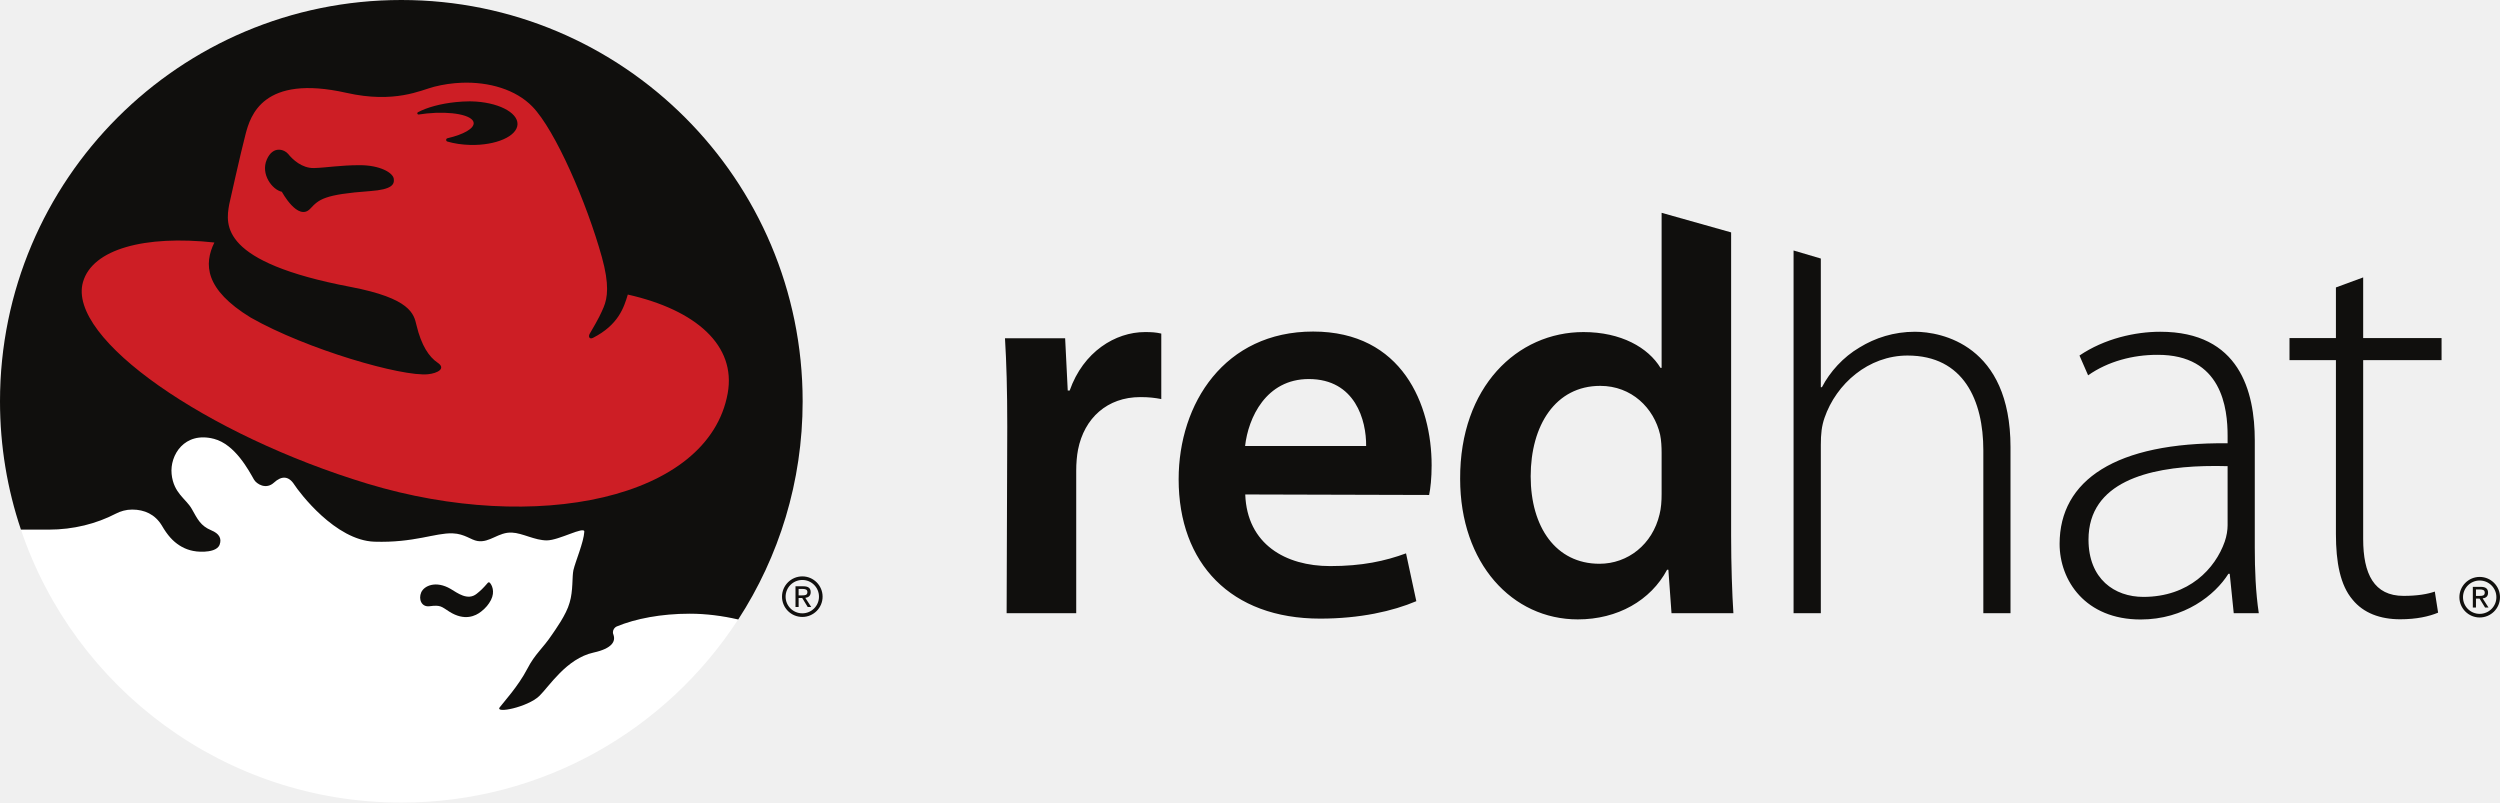
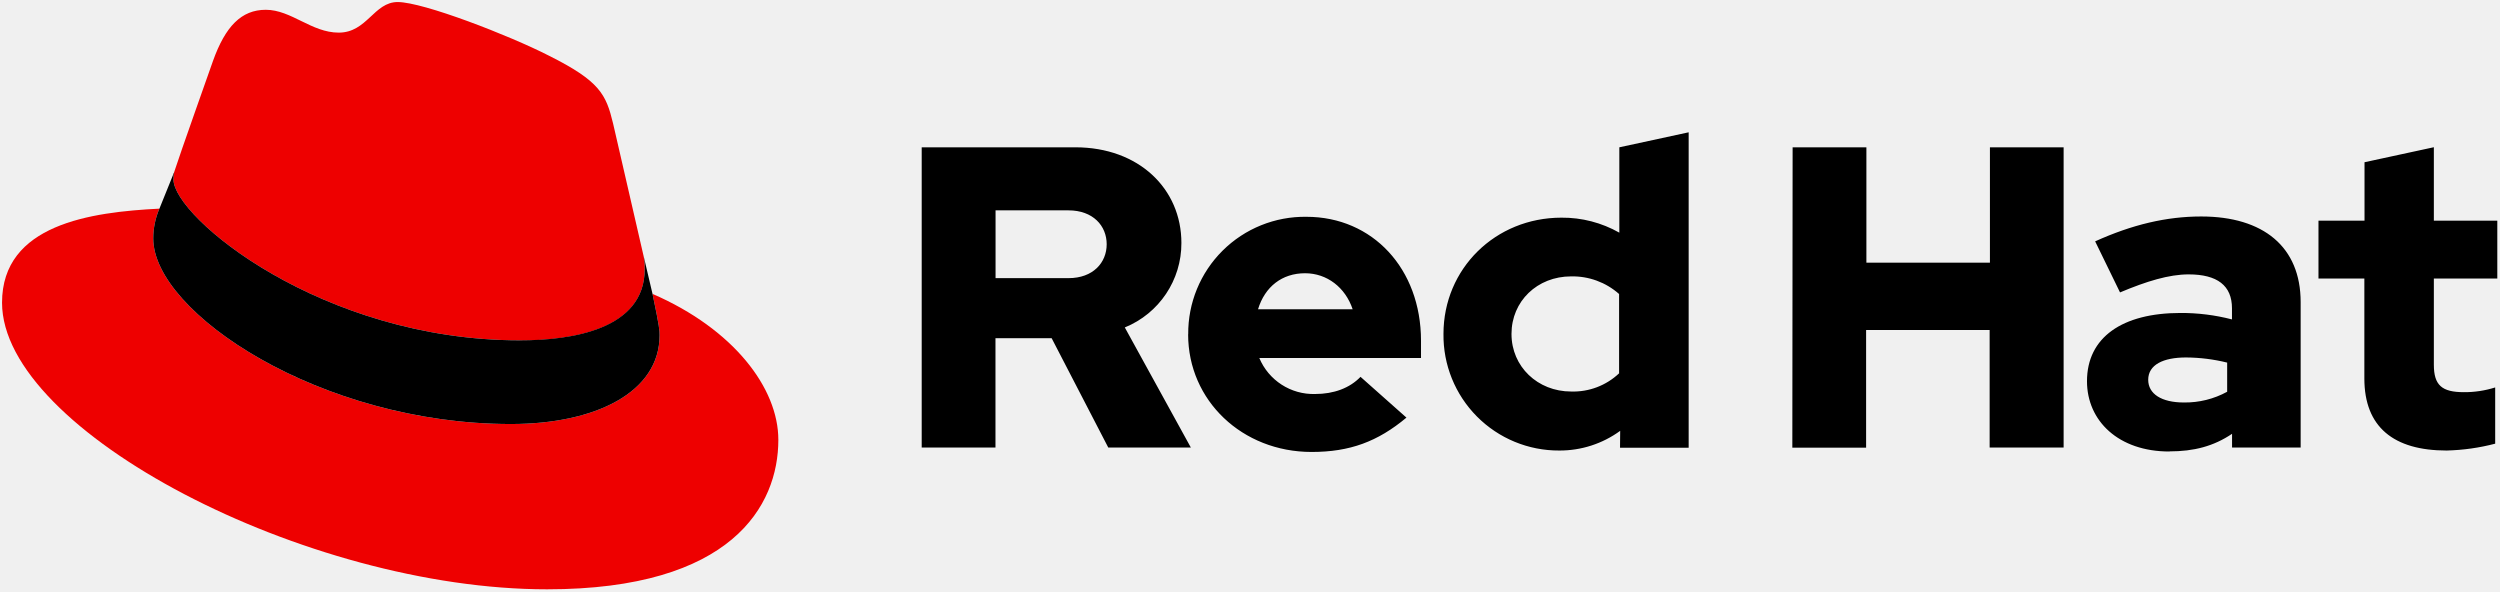
- <svg xmlns="http://www.w3.org/2000/svg" version="1.1" viewBox="0 0 318.29 102.19">
-   <g transform="translate(-60.714 -372.27)">
-     <path d="m154.7 451.13c-1.969-0.452-4.058-0.737-6.171-0.737-3.614 0-6.903 0.625-9.327 1.637-0.267 0.131-0.458 0.411-0.458 0.729 0 0.117 0.029 0.234 0.073 0.334 0.286 0.83-0.184 1.73-2.532 2.247-3.48 0.764-5.678 4.356-6.934 5.549-1.477 1.403-5.646 2.262-5.019 1.427 0.491-0.652 2.367-2.691 3.509-4.894 1.021-1.969 1.93-2.529 3.182-4.408 0.367-0.548 1.791-2.484 2.206-4.017 0.465-1.492 0.308-3.37 0.487-4.141 0.256-1.115 1.307-3.531 1.386-4.895 0.046-0.773-3.222 1.101-4.773 1.101-1.55 0-3.06-0.931-4.446-0.997-1.715-0.078-2.816 1.324-4.368 1.079-0.885-0.142-1.631-0.923-3.179-0.981-2.205-0.08-4.898 1.226-9.956 1.063-4.975-0.163-9.571-6.288-10.198-7.263-0.735-1.142-1.633-1.142-2.611-0.244-0.98 0.897-2.186 0.192-2.53-0.411-0.653-1.14-2.397-4.477-5.1-5.178-3.737-0.968-5.63 2.069-5.384 4.487 0.249 2.453 1.835 3.141 2.57 4.446 0.734 1.304 1.109 2.145 2.492 2.722 0.979 0.411 1.344 1.014 1.053 1.819-0.256 0.699-1.275 0.859-1.945 0.892-1.423 0.068-2.421-0.318-3.15-0.783-0.847-0.541-1.535-1.29-2.274-2.562-0.856-1.404-2.202-2.016-3.771-2.016-0.748 0-1.447 0.197-2.069 0.517-2.458 1.281-5.384 2.037-8.535 2.037l-3.553 0.003c6.814 20.208 25.921 34.761 48.429 34.761 17.979 0 33.788-9.284 42.895-23.323" fill="#fff" />
-     <path d="m162.39 448.07v-0.818h0.544c0.276 0 0.574 0.062 0.574 0.388 0 0.403-0.3 0.43-0.641 0.43h-0.478zm0 0.338h0.461l0.696 1.142h0.448l-0.753-1.162c0.391-0.048 0.686-0.252 0.686-0.722 0-0.525-0.309-0.752-0.93-0.752h-1.005v2.635h0.398v-1.142" fill="#100f0d" />
-     <path d="m102.15 73.383c-1.43 0-2.588 1.157-2.588 2.582 0 1.424 1.158 2.582 2.588 2.582 1.42 0 2.58-1.158 2.58-2.582 0-1.425-1.16-2.582-2.58-2.582zm0 0.457c1.17 0 2.12 0.952 2.12 2.127 0 1.172-0.95 2.119-2.12 2.119-1.18 0-2.13-0.947-2.13-2.119 0-1.175 0.95-2.127 2.13-2.127z" transform="translate(60.714 372.27)" fill="#100f0d" />
-     <path d="m51.096 0c-28.219 0-51.096 22.875-51.096 51.096 0 5.712 0.937 11.204 2.666 16.332h3.553c3.151 0 6.077-0.759 8.535-2.037 0.621-0.32 1.323-0.516 2.07-0.516 1.569 0 2.914 0.61 3.77 2.014 0.738 1.273 1.426 2.022 2.273 2.56 0.728 0.467 1.727 0.854 3.151 0.787 0.67-0.033 1.689-0.194 1.945-0.894 0.291-0.804-0.074-1.41-1.053-1.817-1.382-0.577-1.758-1.422-2.492-2.726-0.735-1.305-2.321-1.993-2.57-4.445-0.246-2.417 1.647-5.454 5.384-4.485 2.703 0.699 4.447 4.038 5.1 5.18 0.344 0.601 1.549 1.304 2.529 0.41 0.979-0.9 1.876-0.899 2.612 0.244 0.627 0.974 5.224 7.101 10.199 7.262 5.059 0.162 7.75-1.144 9.955-1.063 1.548 0.059 2.295 0.836 3.18 0.979 1.551 0.245 2.652-1.158 4.367-1.076 1.385 0.068 2.896 0.994 4.445 0.994 1.55 0 4.819-1.87 4.774-1.1-0.08 1.364-1.131 3.781-1.387 4.893-0.179 0.773-0.021 2.649-0.486 4.144-0.415 1.53-1.839 3.467-2.206 4.018-1.252 1.878-2.162 2.438-3.183 4.406-1.142 2.203-3.017 4.241-3.508 4.895-0.627 0.834 3.542-0.027 5.02-1.428 1.255-1.194 3.453-4.785 6.933-5.549 2.348-0.515 2.818-1.416 2.531-2.248-0.044-0.096-0.072-0.217-0.072-0.332 0-0.318 0.19-0.596 0.457-0.73 2.425-1.009 5.712-1.635 9.326-1.635 2.114 0 4.203 0.281 6.172 0.736 5.188-7.998 8.2-17.532 8.2-27.773 0-28.221-22.874-51.096-51.094-51.096z" transform="translate(60.714 372.27)" fill="#100f0d" />
-     <path d="m211.55 27.094v19.744h-0.14c-1.57-2.586-5.02-4.561-9.81-4.561-8.42 0-15.75 6.966-15.7 18.696 0 10.759 6.63 17.886 14.98 17.886 5.06 0 9.28-2.405 11.37-6.326h0.16l0.4 5.541h7.88c-0.16-2.379-0.29-6.234-0.29-9.816v-38.67l-8.85-2.494zm16.8 4.797v46.183h3.47v-21.424c0-1.423 0.11-2.41 0.47-3.451 1.5-4.357 5.6-7.933 10.57-7.933 7.17 0 9.65 5.751 9.65 12.06v20.748h3.46v-21.133c0-13.048-8.84-14.703-12.17-14.703-2.66 0-5.05 0.768-7.06 2.006-2.08 1.22-3.77 3.105-4.78 5.055h-0.14v-16.383l-3.47-1.025zm72.52 3.427l-3.47 1.278v6.443h-5.91v2.811h5.91v22.152c0 3.574 0.55 6.516 2.13 8.357 1.37 1.68 3.49 2.485 6.05 2.485 2.11 0 3.7-0.37 4.83-0.844l-0.42-2.684c-0.89 0.312-2.17 0.549-3.98 0.549-3.76 0-5.14-2.791-5.14-7.246v-22.769h9.98v-2.811h-9.98v-7.721zm-133.69 6.893c-11.26 0-17.12 9.144-17.12 18.805 0 10.726 6.66 17.744 18.02 17.744 5.08 0 9.24-0.949 12.24-2.221l-1.31-6.088c-2.68 0.984-5.59 1.621-9.66 1.621-5.67 0-10.58-2.777-10.81-9.119l23.41 0.065c0.17-0.817 0.32-2.137 0.32-3.782 0-7.663-3.71-17.025-15.09-17.025zm107.85 0.027c-3.17 0-7.08 0.858-10.28 3.028l1.1 2.519c2.54-1.791 5.73-2.609 8.79-2.609 8.29-0.056 8.97 6.857 8.97 10.322v0.938c-14.26-0.15-21.39 4.72-21.39 12.806 0 4.673 3.28 9.629 10.32 9.629 5.57 0 9.48-3.117 11.17-5.816h0.17l0.51 5.019h3.19c-0.4-2.683-0.51-5.551-0.51-8.32v-13.668c0-6.26-1.94-13.848-12.04-13.848zm-129.25 0.039c-3.78 0-7.86 2.511-9.59 7.44h-0.25l-0.33-6.649h-7.66c0.19 3.118 0.29 6.564 0.29 11.25l-0.08 23.756h8.86v-18.154c0-0.954 0.08-1.89 0.23-2.67 0.79-4.013 3.72-6.693 7.93-6.693 1.07 0 1.84 0.087 2.67 0.25v-8.338c-0.71-0.158-1.21-0.192-2.07-0.192zm20.85 5.981c5.93 0 7.34 5.285 7.3 8.529h-15.41c0.4-3.586 2.66-8.529 8.11-8.529zm37.11 0.869c3.98 0 6.83 2.805 7.62 6.215 0.15 0.716 0.19 1.6 0.19 2.308v5.246c0 0.929-0.06 1.791-0.26 2.583-0.9 3.83-4.03 6.298-7.65 6.298-5.57 0-8.76-4.697-8.76-11.129 0-6.495 3.16-11.521 8.86-11.521zm76.91 10.217c1.01-0.027 2-0.022 2.96 0.006v7.521c0 0.599-0.11 1.352-0.37 2.1-1.2 3.409-4.53 7.023-10.36 7.023-3.65 0-6.98-2.263-6.98-7.297 0-7.36 7.72-9.165 14.75-9.353zm35.05 14.107c-1.42 0-2.58 1.157-2.58 2.582 0 1.424 1.16 2.582 2.58 2.582 1.43 0 2.59-1.158 2.59-2.582 0-1.425-1.16-2.582-2.59-2.582zm0 0.457c1.18 0 2.13 0.952 2.13 2.127 0 1.172-0.95 2.119-2.13 2.119-1.17 0-2.12-0.947-2.12-2.119 0-1.175 0.95-2.127 2.12-2.127zm-0.87 0.807v2.635h0.4v-1.141h0.46l0.7 1.141h0.44l-0.75-1.164c0.4-0.048 0.69-0.251 0.69-0.721 0-0.523-0.31-0.75-0.93-0.75h-1.01zm0.4 0.336h0.54c0.28 0 0.58 0.062 0.58 0.387 0 0.404-0.3 0.431-0.64 0.431h-0.48v-0.818z" transform="translate(60.714 372.27)" fill="#100f0d" />
-     <path d="m123.06 446.45c0.262 0.254 0.716 1.12 0.161 2.212-0.31 0.58-0.644 0.987-1.242 1.465-0.719 0.577-2.124 1.241-4.051 0.02-1.035-0.658-1.099-0.879-2.529-0.694-1.022 0.134-1.428-0.897-1.061-1.756 0.368-0.854 1.877-1.547 3.753-0.446 0.845 0.496 2.161 1.544 3.314 0.616 0.477-0.383 0.763-0.637 1.426-1.406 0.031-0.032 0.073-0.051 0.12-0.051 0.042 0 0.08 0.016 0.109 0.04" fill="#100f0d" />
-     <path d="m58.773 10.535c-1.169 0.045-2.35 0.215-3.502 0.51-1.696 0.435-5.014 2.161-11.167 0.775-10.651-2.398-12.229 2.935-12.838 5.256-0.613 2.325-2.08 8.928-2.08 8.928-0.49 2.69-1.13 7.365 15.406 10.516 7.705 1.466 8.095 3.456 8.435 4.888 0.612 2.566 1.591 4.036 2.692 4.77 1.1 0.736-0.001 1.344-1.223 1.468-3.281 0.341-15.407-3.139-22.58-7.214-5.87-3.588-5.967-6.817-4.623-9.557-8.866-0.959-15.521 0.832-16.727 5.029-2.07 7.203 15.835 19.505 36.225 25.68 21.399 6.478 43.409 1.956 45.855-11.494 1.11-6.11-4.036-10.63-12.716-12.588-0.506 1.697-1.225 3.866-4.42 5.506-0.465 0.239-0.642-0.151-0.428-0.518 1.208-2.053 1.422-2.567 1.773-3.377 0.492-1.184 0.748-2.872-0.228-6.384-1.922-6.916-5.931-16.158-8.844-19.157-2.109-2.17-5.502-3.17-9.01-3.037zm0.963 2.369c0.097 0 0.193 0.001 0.291 0.002 3.275 0.074 5.898 1.376 5.86 2.906-0.04 1.533-2.724 2.714-6 2.641-1.06-0.025-2.055-0.179-2.912-0.426-0.101-0.026-0.174-0.112-0.174-0.215 0-0.102 0.072-0.189 0.176-0.214 2.042-0.473 3.423-1.246 3.326-1.977-0.128-0.968-2.802-1.493-5.971-1.176-0.347 0.037-0.686 0.082-1.014 0.133-0.008 0-0.016 0.002-0.025 0.002-0.092 0-0.166-0.071-0.166-0.154 0-0.063 0.038-0.118 0.094-0.143 1.144-0.604 2.851-1.084 4.804-1.283 0.587-0.06 1.16-0.093 1.711-0.096zm-24.285 6.155c0.523-0.021 1.006 0.257 1.237 0.543 0.558 0.695 1.752 1.834 3.3 1.793 1.549-0.042 3.336-0.366 5.828-0.366 2.526 0 4.226 0.944 4.321 1.754 0.082 0.692-0.206 1.344-3.018 1.547-5.902 0.427-6.515 1.064-7.621 2.242-1.559 1.66-3.611-2.154-3.611-2.154-1.232-0.26-2.726-2.247-1.92-4.102 0.397-0.917 0.961-1.237 1.484-1.257z" transform="translate(60.714 372.27)" fill="#cd1e25" />
-   </g>
+ <svg xmlns="http://www.w3.org/2000/svg" id="Layer_1" data-name="Layer 1" viewBox="0 0 613 145">
+   <defs>
+     <style>.cls-1{fill:#e00;}</style>
+   </defs>
+   <path class="cls-1" d="M127.47,83.49c12.51,0,30.61-2.58,30.61-17.46a14,14,0,0,0-.31-3.42l-7.45-32.36c-1.72-7.12-3.23-10.35-15.73-16.6C124.89,8.69,103.76.5,97.51.5,91.69.5,90,8,83.06,8c-6.68,0-11.64-5.6-17.89-5.6-6,0-9.91,4.09-12.93,12.5,0,0-8.41,23.72-9.49,27.16A6.43,6.43,0,0,0,42.53,44c0,9.22,36.3,39.45,84.94,39.45M160,72.07c1.73,8.19,1.73,9.05,1.73,10.13,0,14-15.74,21.77-36.43,21.77C78.54,104,37.58,76.6,37.58,58.49a18.45,18.45,0,0,1,1.51-7.33C22.27,52,.5,55,.5,74.22c0,31.48,74.59,70.28,133.65,70.28,45.28,0,56.7-20.48,56.7-36.65,0-12.72-11-27.16-30.83-35.78" />
+   <path d="M160,72.07c1.73,8.19,1.73,9.05,1.73,10.13,0,14-15.74,21.77-36.43,21.77C78.54,104,37.58,76.6,37.58,58.49a18.45,18.45,0,0,1,1.51-7.33l3.66-9.06A6.43,6.43,0,0,0,42.53,44c0,9.22,36.3,39.45,84.94,39.45,12.51,0,30.61-2.58,30.61-17.46a14,14,0,0,0-.31-3.42Z" />
+   <path d="M579.74,92.8c0,11.89,7.15,17.67,20.19,17.67a52.11,52.11,0,0,0,11.89-1.68V95a24.84,24.84,0,0,1-7.68,1.16c-5.37,0-7.36-1.68-7.36-6.73V68.3h15.56V54.1H596.78v-18l-17,3.68V54.1H568.49V68.3h11.25Zm-53,.32c0-3.68,3.69-5.47,9.26-5.47a43.12,43.12,0,0,1,10.1,1.26v7.15a21.51,21.51,0,0,1-10.63,2.63c-5.46,0-8.73-2.1-8.73-5.57m5.2,17.56c6,0,10.84-1.26,15.36-4.31v3.37h16.82V74.08c0-13.56-9.14-21-24.39-21-8.52,0-16.94,2-26,6.1l6.1,12.52c6.52-2.74,12-4.42,16.83-4.42,7,0,10.62,2.73,10.62,8.31v2.73a49.53,49.53,0,0,0-12.62-1.58c-14.31,0-22.93,6-22.93,16.73,0,9.78,7.78,17.24,20.19,17.24m-92.44-.94h18.09V80.92h30.29v28.82H506V36.12H487.93V64.41H457.64V36.12H439.55ZM370.62,81.87c0-8,6.31-14.1,14.62-14.1A17.22,17.22,0,0,1,397,72.09V91.54A16.36,16.36,0,0,1,385.24,96c-8.2,0-14.62-6.1-14.62-14.09m26.61,27.87h16.83V32.44l-17,3.68V57.05a28.3,28.3,0,0,0-14.2-3.68c-16.19,0-28.92,12.51-28.92,28.5a28.25,28.25,0,0,0,28.4,28.6,25.12,25.12,0,0,0,14.93-4.83ZM320,67c5.36,0,9.88,3.47,11.67,8.83H308.47C310.15,70.3,314.36,67,320,67M291.33,82c0,16.2,13.25,28.82,30.28,28.82,9.36,0,16.2-2.53,23.25-8.42l-11.26-10c-2.63,2.74-6.52,4.21-11.14,4.21a14.39,14.39,0,0,1-13.68-8.83h39.65V83.55c0-17.67-11.88-30.39-28.08-30.39a28.57,28.57,0,0,0-29,28.81M262,51.58c6,0,9.36,3.78,9.36,8.31S268,68.2,262,68.2H244.11V51.58Zm-36,58.16h18.09V82.92h13.77l13.89,26.82H292l-16.2-29.45a22.27,22.27,0,0,0,13.88-20.72c0-13.25-10.41-23.45-26-23.45H226Z" />
</svg>
